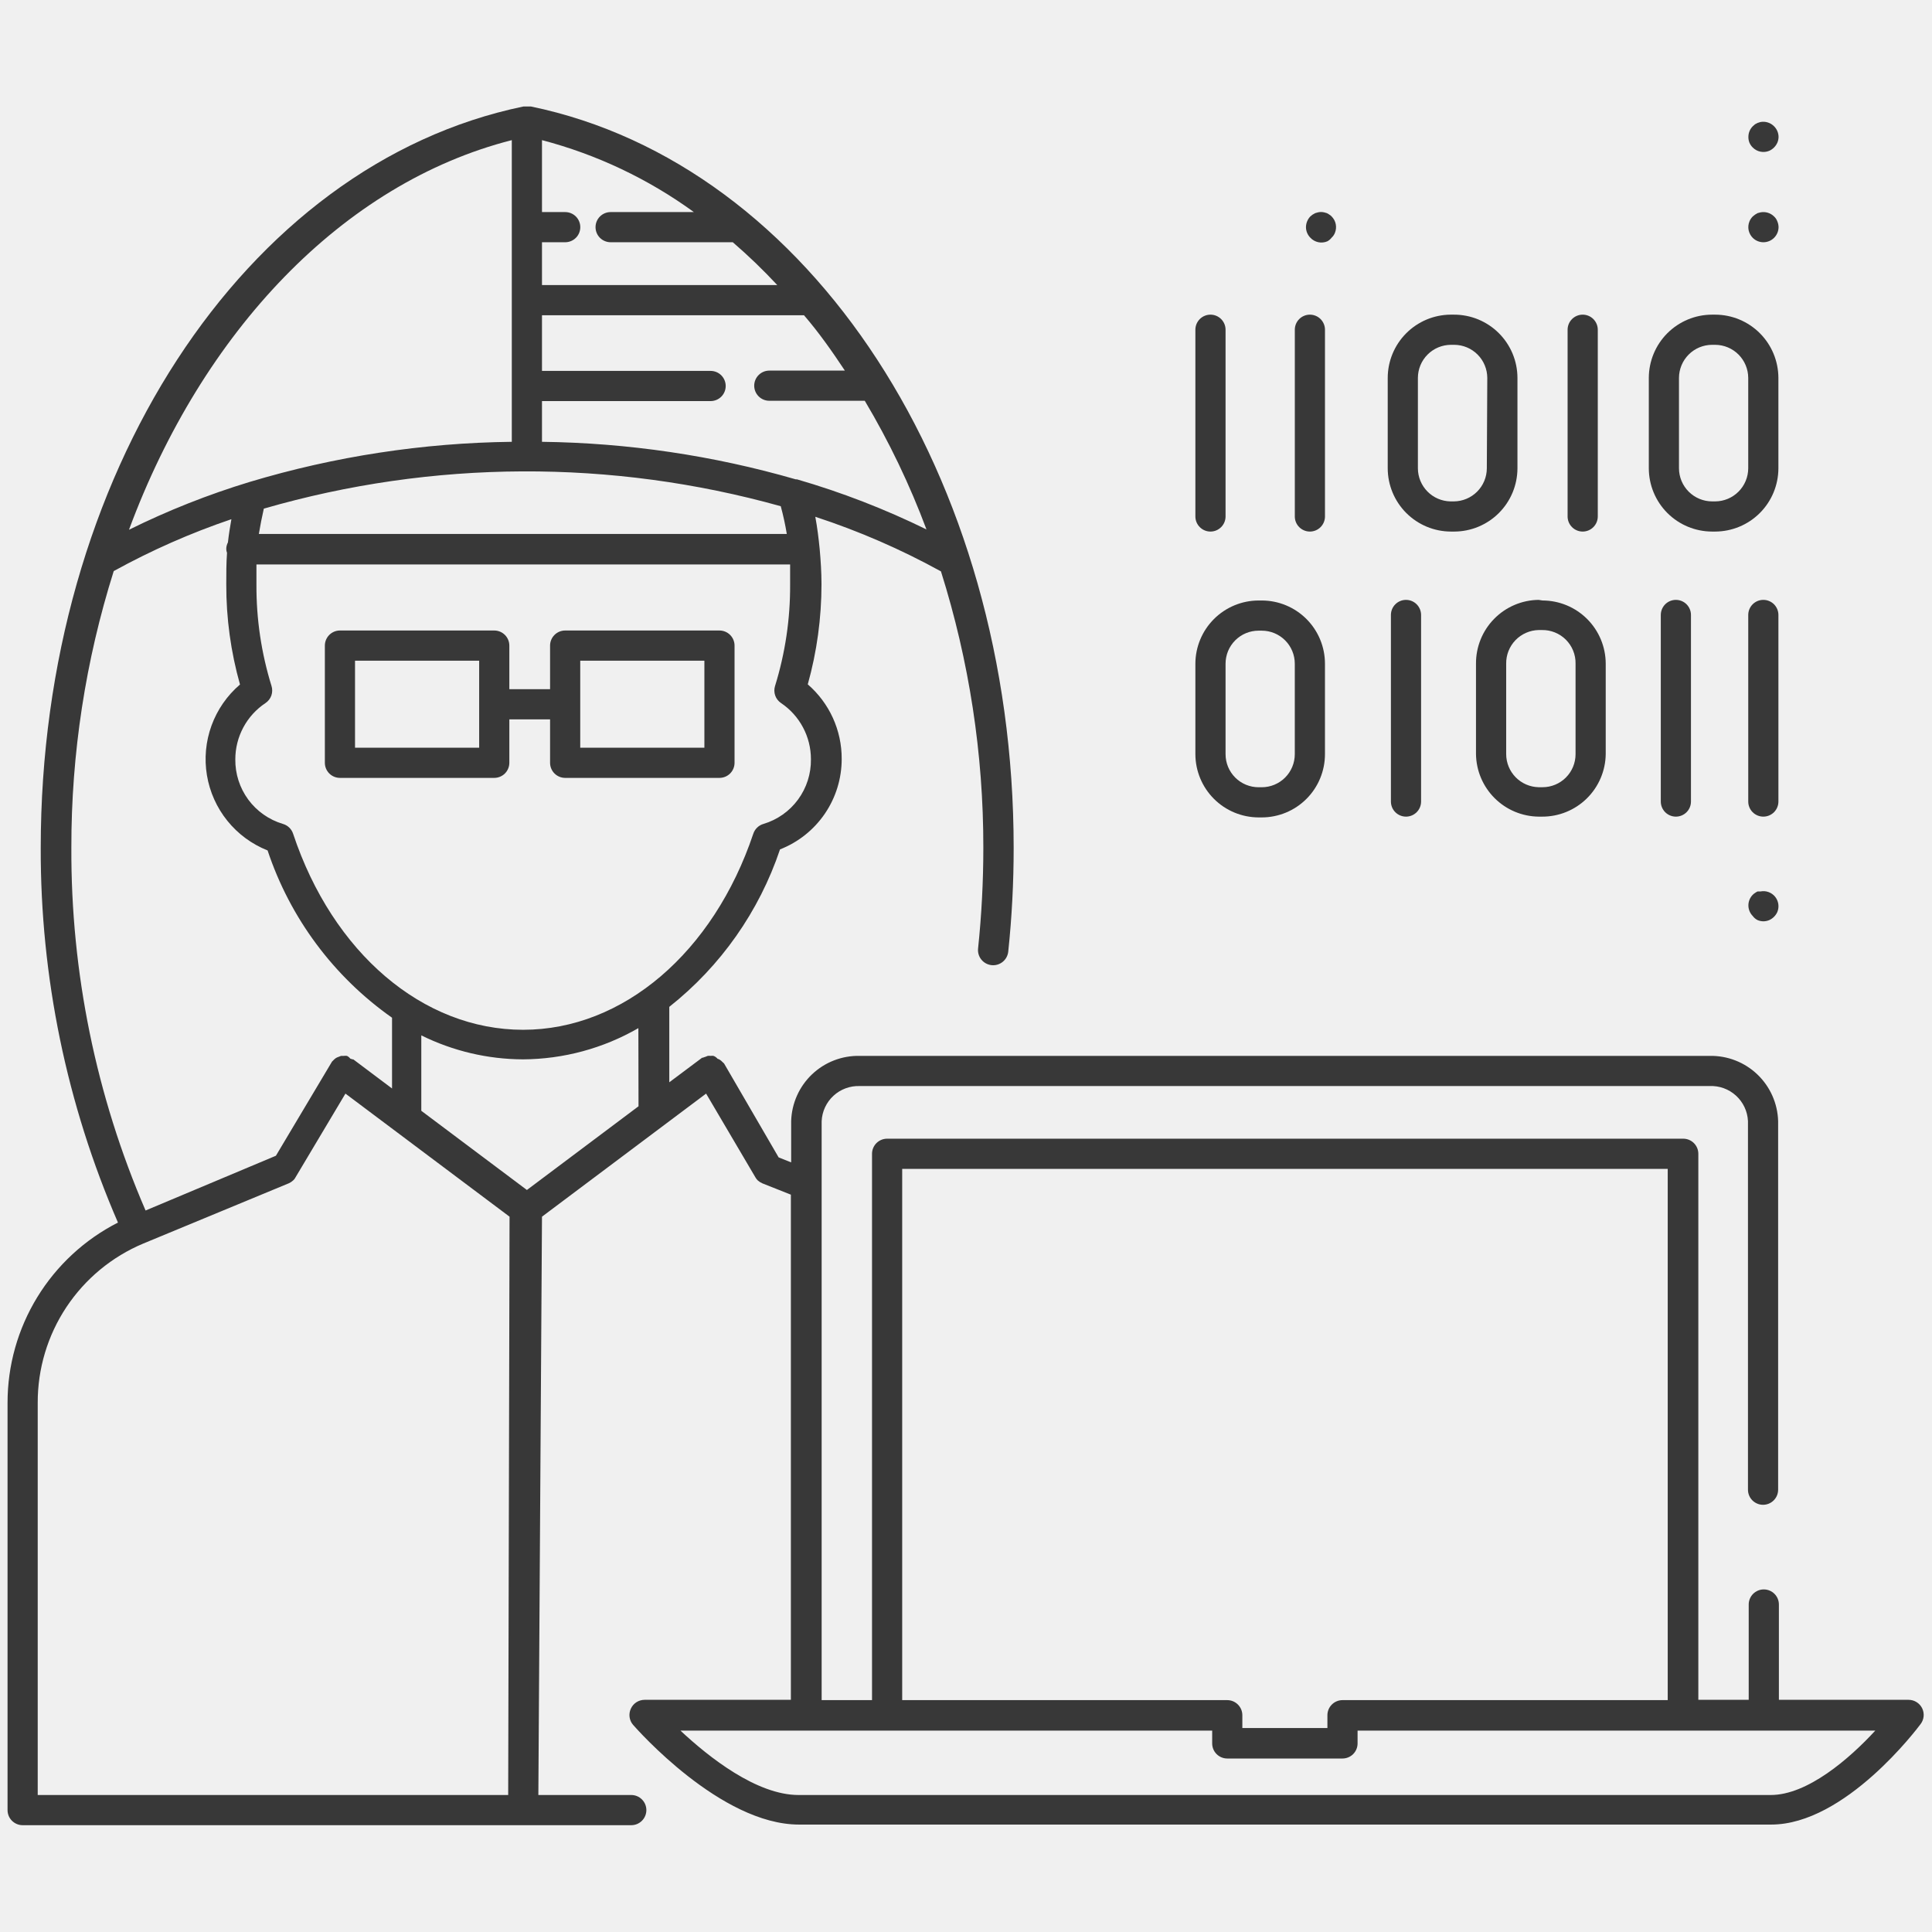
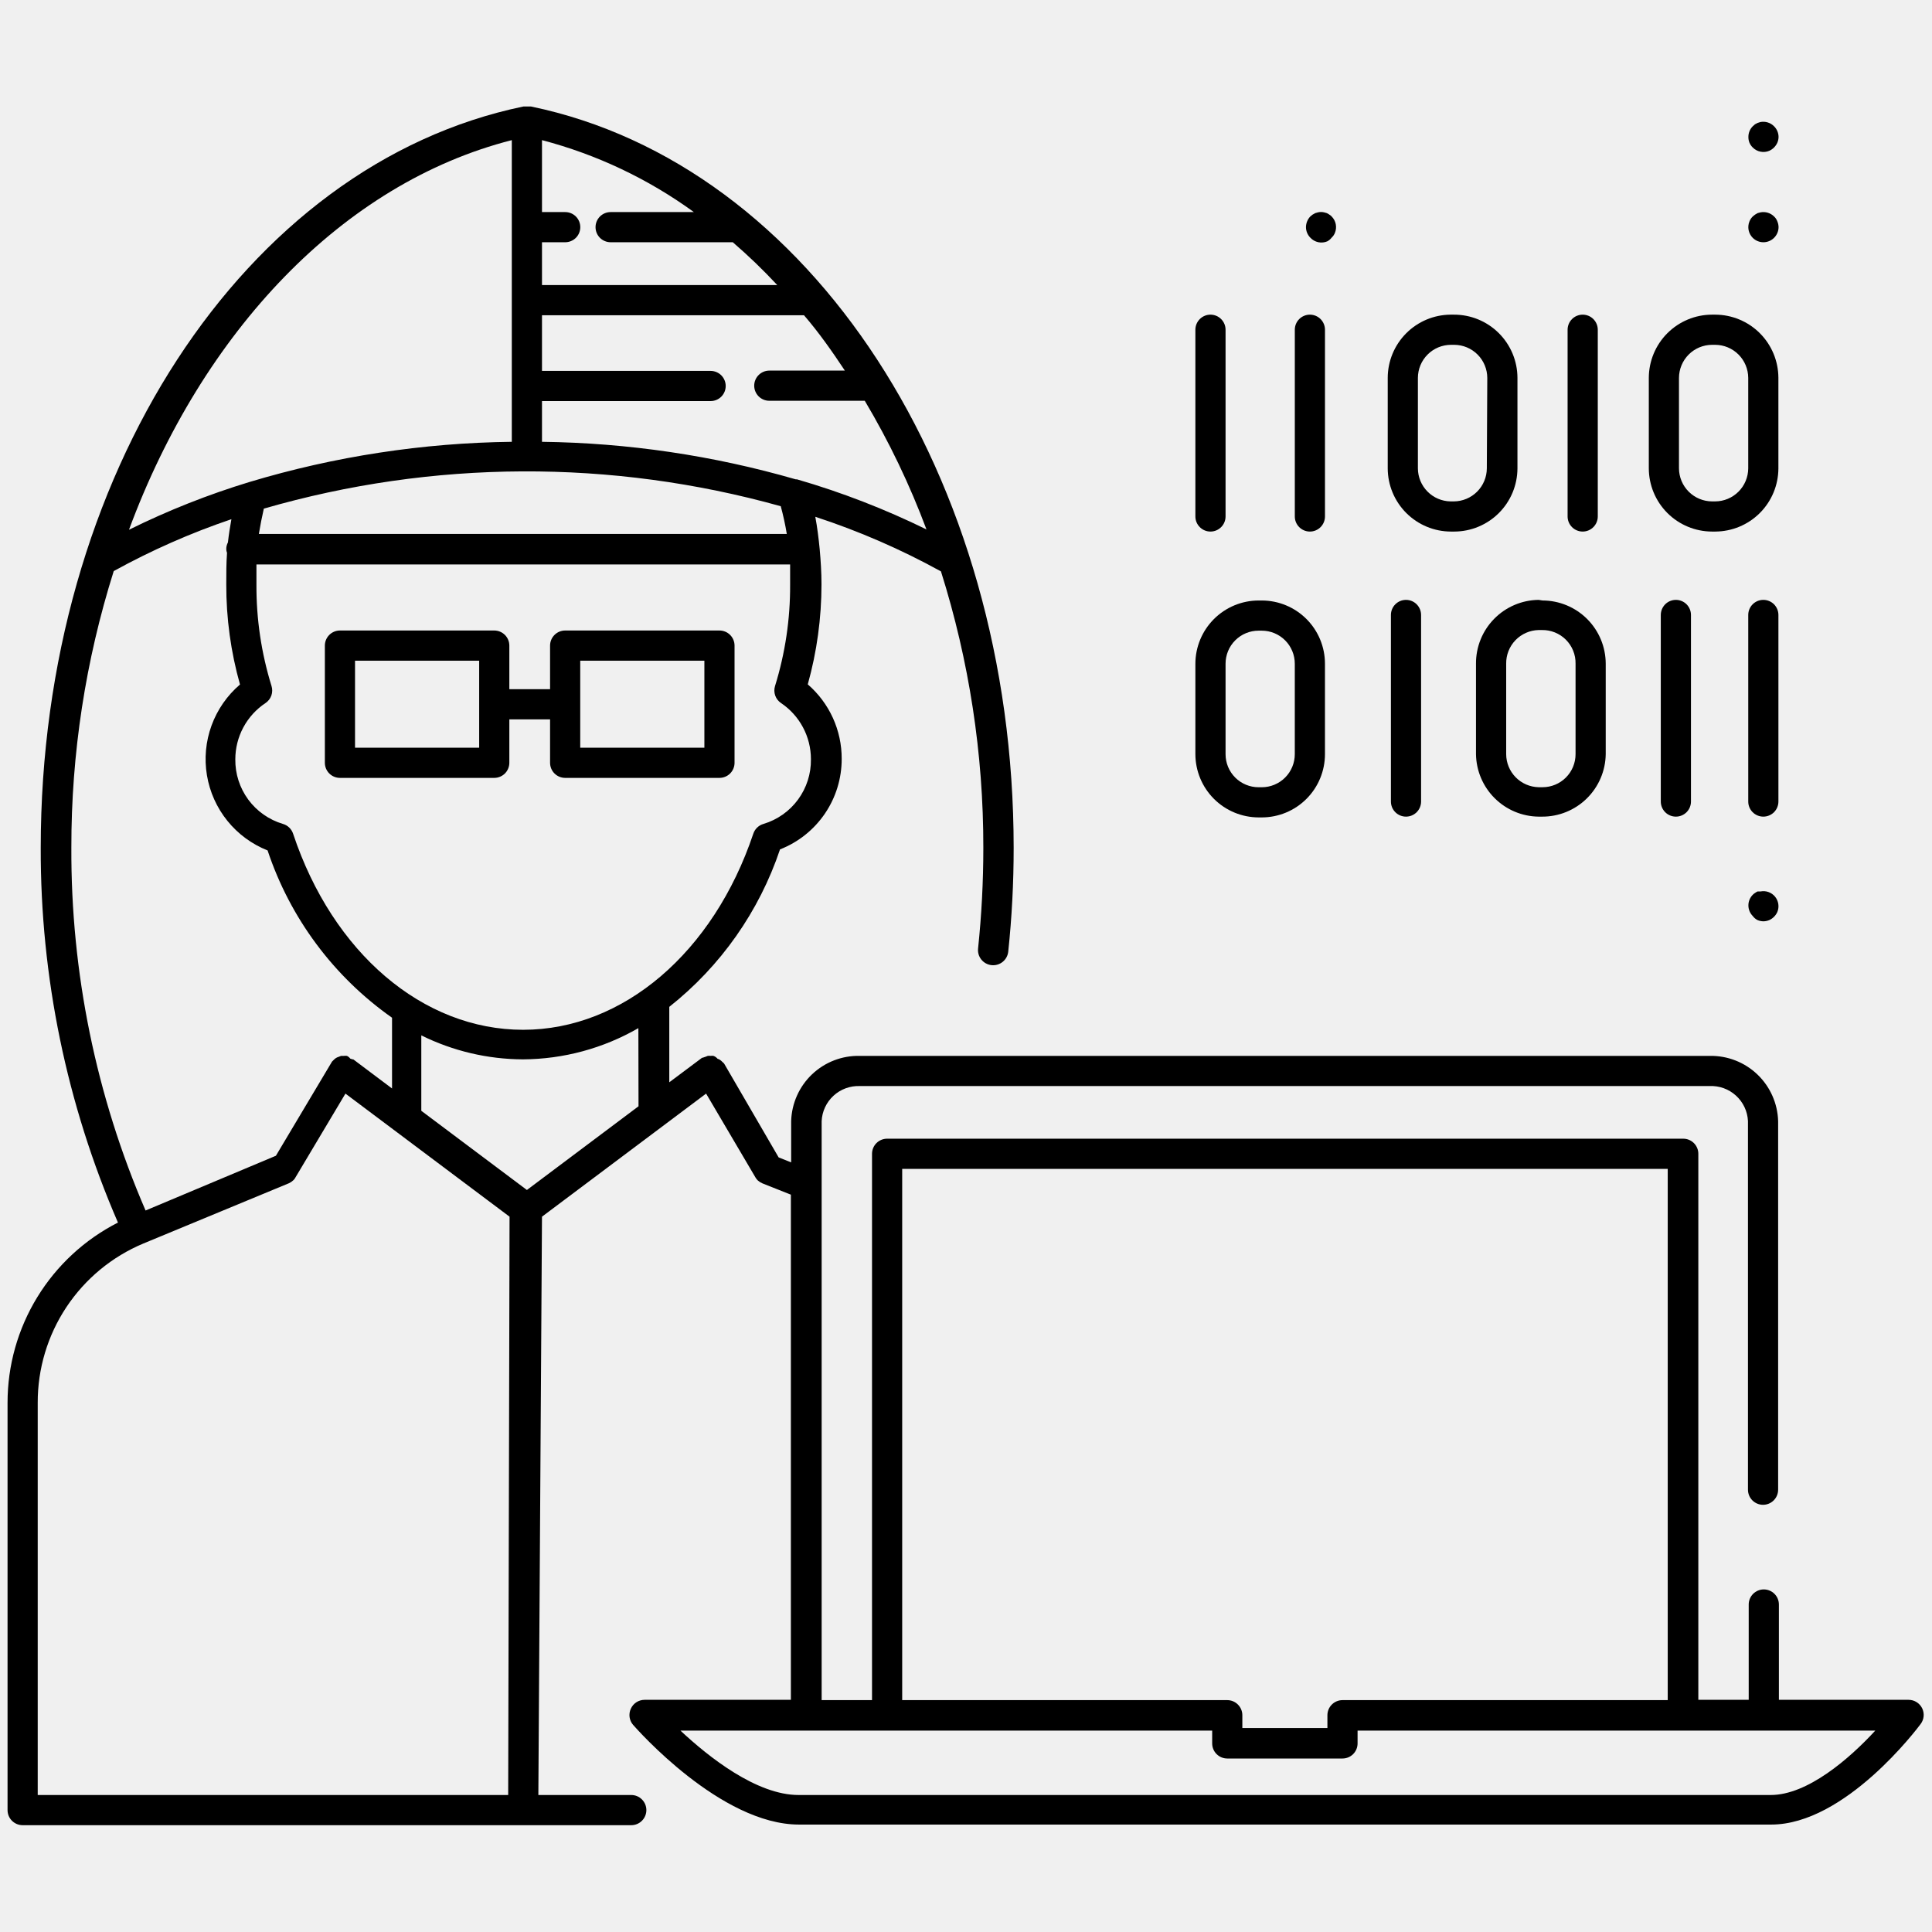
<svg xmlns="http://www.w3.org/2000/svg" width="109" height="109" viewBox="0 0 109 109" fill="none">
  <g clip-path="url(#clip0_5219_373)">
-     <path d="M78.473 34.695V45.222C78.473 45.448 78.562 45.664 78.722 45.824C78.882 45.983 79.098 46.073 79.324 46.073C79.549 46.073 79.766 45.983 79.925 45.824C80.085 45.664 80.175 45.448 80.175 45.222V34.695C80.175 34.469 80.085 34.253 79.925 34.093C79.766 33.933 79.549 33.844 79.324 33.844C79.098 33.844 78.882 33.933 78.722 34.093C78.562 34.253 78.473 34.469 78.473 34.695Z" fill="#383838" />
-     <path d="M93.699 34.695V45.222C93.699 45.448 93.789 45.664 93.948 45.824C94.108 45.983 94.325 46.073 94.55 46.073C94.776 46.073 94.992 45.983 95.152 45.824C95.312 45.664 95.401 45.448 95.401 45.222V34.695C95.401 34.469 95.312 34.253 95.152 34.093C94.992 33.933 94.776 33.844 94.55 33.844C94.325 33.844 94.108 33.933 93.948 34.093C93.789 34.253 93.699 34.469 93.699 34.695Z" fill="#383838" />
-     <path d="M90.144 29.139V18.603C90.144 18.377 90.054 18.161 89.894 18.001C89.735 17.842 89.518 17.752 89.292 17.752C89.067 17.752 88.85 17.842 88.691 18.001C88.531 18.161 88.441 18.377 88.441 18.603V29.139C88.441 29.364 88.531 29.581 88.691 29.74C88.85 29.9 89.067 29.99 89.292 29.99C89.518 29.99 89.735 29.9 89.894 29.74C90.054 29.581 90.144 29.364 90.144 29.139Z" fill="#383838" />
-     <path d="M74.753 18.603C74.753 18.377 74.663 18.161 74.504 18.001C74.344 17.842 74.127 17.752 73.902 17.752C73.676 17.752 73.46 17.842 73.3 18.001C73.14 18.161 73.051 18.377 73.051 18.603V29.139C73.051 29.364 73.14 29.581 73.3 29.74C73.46 29.9 73.676 29.99 73.902 29.99C74.127 29.99 74.344 29.9 74.504 29.74C74.663 29.581 74.753 29.364 74.753 29.139V18.603Z" fill="#383838" />
-     <path d="M69.144 29.139V18.603C69.144 18.377 69.054 18.161 68.894 18.001C68.735 17.842 68.518 17.752 68.292 17.752C68.067 17.752 67.85 17.842 67.691 18.001C67.531 18.161 67.441 18.377 67.441 18.603V29.139C67.441 29.364 67.531 29.581 67.691 29.74C67.85 29.9 68.067 29.99 68.292 29.99C68.518 29.99 68.735 29.9 68.894 29.74C69.054 29.581 69.144 29.364 69.144 29.139Z" fill="#383838" />
-     <path d="M99.484 46.073C99.71 46.073 99.926 45.983 100.086 45.824C100.245 45.664 100.335 45.448 100.335 45.222V34.695C100.335 34.469 100.245 34.253 100.086 34.093C99.926 33.933 99.71 33.844 99.484 33.844C99.258 33.844 99.042 33.933 98.882 34.093C98.722 34.253 98.633 34.469 98.633 34.695V45.222C98.633 45.448 98.722 45.664 98.882 45.824C99.042 45.983 99.258 46.073 99.484 46.073Z" fill="#383838" />
-     <path d="M86.805 33.844C85.86 33.855 84.958 34.24 84.296 34.915C83.635 35.589 83.267 36.498 83.273 37.444V42.55C83.287 43.481 83.663 44.371 84.323 45.029C84.983 45.688 85.874 46.062 86.805 46.073H86.993C87.936 46.08 88.844 45.713 89.519 45.053C90.193 44.393 90.579 43.493 90.592 42.55V37.444C90.59 36.499 90.214 35.593 89.546 34.925C88.877 34.256 87.972 33.88 87.027 33.878L86.805 33.844ZM88.89 37.444V42.55C88.89 43.044 88.694 43.518 88.344 43.868C87.995 44.217 87.521 44.413 87.027 44.413H86.805C86.318 44.402 85.853 44.201 85.512 43.853C85.17 43.505 84.978 43.038 84.976 42.55V37.444C84.969 36.95 85.157 36.474 85.5 36.118C85.843 35.763 86.312 35.557 86.805 35.546H86.993C87.243 35.541 87.492 35.587 87.724 35.681C87.957 35.775 88.168 35.914 88.345 36.091C88.522 36.269 88.662 36.48 88.755 36.712C88.849 36.944 88.895 37.193 88.89 37.444V37.444Z" fill="#383838" />
-     <path d="M67.441 42.551C67.444 43.496 67.82 44.401 68.488 45.07C69.156 45.738 70.062 46.114 71.007 46.117H71.186C71.654 46.117 72.118 46.024 72.55 45.845C72.983 45.666 73.376 45.403 73.707 45.072C74.038 44.741 74.301 44.348 74.48 43.915C74.659 43.483 74.752 43.019 74.752 42.551V37.445C74.752 36.499 74.376 35.592 73.707 34.923C73.039 34.255 72.132 33.879 71.186 33.879H71.007C70.062 33.881 69.156 34.258 68.488 34.926C67.82 35.594 67.444 36.5 67.441 37.445V42.551ZM69.144 37.445C69.144 36.95 69.34 36.476 69.689 36.127C70.039 35.777 70.513 35.581 71.007 35.581H71.186C71.68 35.581 72.154 35.777 72.504 36.127C72.853 36.476 73.05 36.95 73.05 37.445V42.551C73.05 43.045 72.853 43.519 72.504 43.869C72.154 44.218 71.68 44.415 71.186 44.415H71.007C70.762 44.415 70.52 44.366 70.294 44.273C70.068 44.179 69.862 44.042 69.689 43.869C69.516 43.696 69.379 43.49 69.285 43.264C69.192 43.038 69.144 42.796 69.144 42.551V37.445Z" fill="#383838" />
-     <path d="M96.589 17.752C95.644 17.754 94.739 18.131 94.07 18.799C93.402 19.467 93.026 20.373 93.023 21.318V26.424C93.026 27.369 93.402 28.275 94.07 28.943C94.739 29.611 95.644 29.987 96.589 29.99H96.768C97.713 29.987 98.619 29.611 99.287 28.943C99.955 28.275 100.331 27.369 100.334 26.424V21.318C100.331 20.373 99.955 19.467 99.287 18.799C98.619 18.131 97.713 17.754 96.768 17.752H96.589ZM98.632 21.318V26.424C98.629 26.918 98.432 27.39 98.083 27.739C97.734 28.088 97.262 28.285 96.768 28.288H96.589C96.096 28.285 95.623 28.088 95.274 27.739C94.925 27.39 94.728 26.918 94.725 26.424V21.318C94.728 20.824 94.925 20.351 95.274 20.002C95.623 19.653 96.096 19.456 96.589 19.454H96.768C97.262 19.456 97.734 19.653 98.083 20.002C98.432 20.351 98.629 20.824 98.632 21.318V21.318Z" fill="#383838" />
-     <path d="M82.02 17.752H81.833C80.893 17.761 79.993 18.14 79.331 18.808C78.668 19.475 78.295 20.377 78.293 21.318V26.424C78.295 27.369 78.672 28.275 79.34 28.943C80.008 29.611 80.914 29.988 81.859 29.99H82.046C82.991 29.988 83.897 29.611 84.565 28.943C85.233 28.275 85.609 27.369 85.612 26.424V21.318C85.611 20.848 85.517 20.382 85.336 19.949C85.154 19.515 84.889 19.121 84.556 18.79C84.222 18.459 83.827 18.197 83.391 18.018C82.957 17.84 82.491 17.75 82.02 17.752V17.752ZM83.884 26.424C83.882 26.918 83.685 27.39 83.336 27.739C82.987 28.088 82.514 28.285 82.02 28.288H81.833C81.344 28.279 80.878 28.079 80.534 27.73C80.191 27.382 79.997 26.913 79.995 26.424V21.318C79.997 20.824 80.194 20.351 80.543 20.002C80.892 19.653 81.365 19.456 81.859 19.454H82.046C82.54 19.456 83.012 19.653 83.361 20.002C83.71 20.351 83.907 20.824 83.91 21.318L83.884 26.424Z" fill="#383838" />
-     <path d="M99.16 51.911C99.265 51.955 99.378 51.978 99.492 51.979C99.603 51.977 99.713 51.954 99.816 51.911C100.02 51.819 100.184 51.656 100.275 51.451C100.334 51.309 100.352 51.153 100.329 51.001C100.306 50.849 100.242 50.706 100.145 50.587C100.047 50.469 99.919 50.379 99.774 50.327C99.629 50.275 99.473 50.264 99.322 50.294H99.16C99.109 50.317 99.061 50.346 99.016 50.379C98.969 50.407 98.926 50.442 98.888 50.481C98.73 50.64 98.641 50.856 98.641 51.081C98.641 51.306 98.73 51.521 98.888 51.681C98.959 51.778 99.052 51.857 99.16 51.911V51.911Z" fill="#383838" />
-     <path d="M98.888 13.42C99.047 13.578 99.263 13.667 99.488 13.667C99.713 13.667 99.928 13.578 100.088 13.42C100.168 13.341 100.232 13.247 100.276 13.143C100.32 13.039 100.343 12.928 100.343 12.815C100.342 12.704 100.319 12.594 100.275 12.492C100.236 12.385 100.172 12.288 100.088 12.211C99.989 12.113 99.867 12.041 99.734 12.001C99.6 11.961 99.459 11.954 99.322 11.981L99.16 12.024L99.016 12.109L98.888 12.211C98.807 12.291 98.744 12.387 98.701 12.492C98.637 12.648 98.62 12.819 98.653 12.984C98.687 13.149 98.769 13.301 98.888 13.42V13.42Z" fill="#383838" />
-     <path d="M75.126 13.41C75.209 13.334 75.273 13.241 75.314 13.137C75.378 12.982 75.394 12.81 75.361 12.645C75.328 12.48 75.246 12.329 75.126 12.21C75.09 12.169 75.046 12.135 74.999 12.108C74.954 12.075 74.905 12.046 74.854 12.023L74.701 11.98C74.589 11.955 74.472 11.955 74.361 11.98L74.207 12.023L74.054 12.108L73.927 12.21C73.771 12.373 73.683 12.589 73.68 12.814C73.681 13.037 73.769 13.251 73.927 13.41C74.046 13.539 74.203 13.628 74.375 13.665C74.547 13.701 74.726 13.684 74.888 13.614C74.981 13.564 75.062 13.494 75.126 13.41V13.41Z" fill="#383838" />
-     <path d="M98.888 8.323C99.006 8.442 99.158 8.524 99.323 8.557C99.488 8.59 99.659 8.574 99.815 8.51C100.02 8.418 100.183 8.255 100.275 8.05C100.32 7.945 100.343 7.832 100.343 7.718C100.34 7.494 100.248 7.28 100.088 7.123C99.989 7.023 99.868 6.949 99.734 6.908C99.601 6.866 99.459 6.858 99.322 6.884L99.16 6.935L99.015 7.012L98.888 7.123C98.73 7.281 98.642 7.495 98.641 7.718C98.638 7.832 98.659 7.945 98.7 8.05C98.744 8.152 98.808 8.245 98.888 8.323V8.323Z" fill="#383838" />
-     <path d="M1.277 102.974H35.616C35.841 102.974 36.058 102.884 36.217 102.724C36.377 102.565 36.467 102.348 36.467 102.122C36.467 101.897 36.377 101.68 36.217 101.521C36.058 101.361 35.841 101.271 35.616 101.271H30.373L30.578 68.643L39.837 61.699L42.628 66.439C42.663 66.498 42.706 66.553 42.756 66.601V66.601C42.832 66.667 42.918 66.722 43.011 66.762L44.62 67.401V95.901H36.364C36.201 95.902 36.041 95.949 35.903 96.038C35.766 96.127 35.657 96.254 35.59 96.404C35.522 96.552 35.498 96.716 35.52 96.878C35.543 97.039 35.611 97.191 35.718 97.314C35.922 97.544 40.662 102.939 45.079 102.939H99.927C104.106 102.939 108.191 97.493 108.361 97.263C108.456 97.137 108.514 96.986 108.528 96.829C108.542 96.671 108.512 96.513 108.442 96.372C108.371 96.231 108.262 96.112 108.128 96.029C107.993 95.945 107.838 95.901 107.68 95.901H100.362V90.523C100.362 90.297 100.272 90.081 100.112 89.921C99.953 89.762 99.736 89.672 99.51 89.672C99.285 89.672 99.068 89.762 98.909 89.921C98.749 90.081 98.659 90.297 98.659 90.523V95.901H95.817V65.094C95.817 64.869 95.727 64.652 95.568 64.493C95.408 64.333 95.192 64.243 94.966 64.243H50.049C49.823 64.243 49.607 64.333 49.447 64.493C49.288 64.652 49.198 64.869 49.198 65.094V95.918H46.356V66.822V63.256C46.38 62.708 46.62 62.192 47.023 61.821C47.427 61.449 47.961 61.253 48.509 61.273H96.447C96.996 61.248 97.533 61.441 97.94 61.812C98.347 62.182 98.591 62.698 98.617 63.248V84.047C98.617 84.272 98.707 84.489 98.866 84.648C99.026 84.808 99.242 84.898 99.468 84.898C99.694 84.898 99.91 84.808 100.07 84.648C100.229 84.489 100.319 84.272 100.319 84.047V63.256C100.292 62.258 99.872 61.31 99.15 60.62C98.428 59.93 97.463 59.553 96.464 59.571H48.509C47.508 59.548 46.54 59.922 45.814 60.611C45.089 61.3 44.666 62.248 44.636 63.248V65.579L43.93 65.299L40.849 59.997C40.82 59.966 40.789 59.938 40.756 59.912C40.717 59.87 40.675 59.833 40.628 59.801C40.584 59.77 40.535 59.747 40.483 59.733C40.422 59.66 40.343 59.604 40.254 59.571C40.2 59.562 40.146 59.562 40.092 59.571C40.038 59.563 39.984 59.563 39.93 59.571L39.777 59.631C39.736 59.64 39.696 59.654 39.658 59.673V59.673H39.615L37.76 61.061V56.805C40.659 54.511 42.829 51.425 44.007 47.921C45.034 47.52 45.916 46.817 46.537 45.906C47.158 44.995 47.489 43.917 47.487 42.815C47.49 42.017 47.32 41.229 46.99 40.503C46.659 39.778 46.176 39.132 45.573 38.611C46.087 36.771 46.347 34.87 46.347 32.96C46.347 32.296 46.304 31.632 46.245 30.977C46.185 30.364 46.109 29.751 45.998 29.156C48.452 29.959 50.826 30.99 53.087 32.236C54.679 37.283 55.486 42.544 55.478 47.836C55.478 49.732 55.379 51.626 55.181 53.512C55.157 53.738 55.224 53.964 55.367 54.14C55.51 54.316 55.717 54.429 55.942 54.452C56.168 54.476 56.394 54.409 56.57 54.266C56.747 54.123 56.859 53.916 56.883 53.691C57.088 51.746 57.19 49.791 57.189 47.836C57.189 26.875 45.734 9.276 29.956 6.008H29.786H29.701H29.616H29.531C13.753 9.276 2.298 26.875 2.298 47.836C2.278 55.107 3.762 62.304 6.655 68.975C4.779 69.93 3.205 71.386 2.105 73.181C1.006 74.976 0.424 77.04 0.426 79.145V102.122C0.426 102.348 0.515 102.565 0.675 102.724C0.835 102.884 1.051 102.974 1.277 102.974ZM99.902 101.271H45.053C42.688 101.271 39.99 99.135 38.39 97.638H68.389V98.361C68.389 98.587 68.478 98.803 68.638 98.963C68.797 99.122 69.014 99.212 69.24 99.212H75.741C75.967 99.212 76.184 99.122 76.343 98.963C76.503 98.803 76.592 98.587 76.592 98.361V97.638H105.8C104.344 99.221 101.978 101.271 99.902 101.271ZM50.9 65.945H94.09V95.918H75.741C75.516 95.918 75.299 96.008 75.14 96.168C74.98 96.327 74.89 96.544 74.89 96.769V97.493H70.091V96.769C70.091 96.544 70.001 96.327 69.841 96.168C69.682 96.008 69.465 95.918 69.24 95.918H50.9V65.945ZM36.024 62.414L29.727 67.137L23.769 62.669V58.414C25.553 59.297 27.515 59.76 29.505 59.767C31.791 59.755 34.035 59.148 36.016 58.005L36.024 62.414ZM45.751 42.84C45.762 43.655 45.507 44.451 45.025 45.108C44.542 45.766 43.86 46.248 43.079 46.483C42.945 46.52 42.822 46.59 42.721 46.687C42.62 46.783 42.544 46.903 42.5 47.036C40.254 53.725 35.165 58.099 29.514 58.099C23.863 58.099 18.774 53.767 16.536 47.036C16.492 46.903 16.416 46.783 16.315 46.687C16.215 46.59 16.091 46.52 15.957 46.483C15.175 46.249 14.49 45.768 14.006 45.111C13.523 44.453 13.266 43.656 13.276 42.84C13.276 42.212 13.431 41.593 13.728 41.039C14.025 40.485 14.454 40.013 14.978 39.666C15.131 39.564 15.247 39.415 15.309 39.242C15.37 39.068 15.373 38.88 15.319 38.704C14.745 36.852 14.458 34.924 14.468 32.985C14.468 32.602 14.468 32.228 14.468 31.845H44.577C44.577 32.228 44.577 32.602 44.577 32.985C44.587 34.924 44.3 36.852 43.726 38.704C43.671 38.88 43.675 39.068 43.736 39.242C43.797 39.415 43.913 39.564 44.066 39.666C44.584 40.014 45.008 40.484 45.302 41.035C45.596 41.585 45.75 42.199 45.751 42.823V42.84ZM44.39 30.126H14.604C14.683 29.644 14.777 29.167 14.885 28.696C24.405 25.941 34.504 25.893 44.049 28.56C44.189 29.076 44.303 29.599 44.39 30.126V30.126ZM44.968 27.045H44.9C40.243 25.699 35.425 24.987 30.578 24.926V22.628H40.092C40.318 22.628 40.534 22.539 40.694 22.379C40.853 22.22 40.943 22.003 40.943 21.777C40.943 21.552 40.853 21.335 40.694 21.175C40.534 21.016 40.318 20.926 40.092 20.926H30.578V17.786H45.36C46.211 18.773 46.943 19.82 47.666 20.909H43.403C43.177 20.909 42.96 20.999 42.801 21.159C42.641 21.318 42.551 21.535 42.551 21.76C42.551 21.986 42.641 22.202 42.801 22.362C42.96 22.522 43.177 22.611 43.403 22.611H48.789C50.164 24.922 51.329 27.352 52.27 29.87C49.923 28.719 47.48 27.773 44.968 27.045V27.045ZM43.853 16.084H30.578V13.667H31.888C32.114 13.667 32.33 13.577 32.49 13.418C32.65 13.258 32.739 13.042 32.739 12.816C32.739 12.59 32.65 12.374 32.49 12.214C32.33 12.055 32.114 11.965 31.888 11.965H30.578V7.906C33.662 8.714 36.568 10.091 39.147 11.965H34.45C34.224 11.965 34.008 12.055 33.848 12.214C33.688 12.374 33.599 12.59 33.599 12.816C33.599 13.042 33.688 13.258 33.848 13.418C34.008 13.577 34.224 13.667 34.45 13.667H41.343C42.223 14.426 43.061 15.233 43.853 16.084V16.084ZM28.875 7.906V24.926C23.864 24.986 18.885 25.748 14.085 27.19V27.19C11.745 27.901 9.468 28.803 7.277 29.888C11.412 18.722 19.327 10.339 28.875 7.906ZM6.417 32.219C8.539 31.05 10.76 30.07 13.055 29.292C12.978 29.726 12.91 30.143 12.859 30.602C12.798 30.718 12.765 30.846 12.766 30.977C12.767 31.05 12.781 31.122 12.808 31.19C12.766 31.777 12.766 32.339 12.766 32.968C12.761 34.879 13.022 36.78 13.54 38.619C12.814 39.239 12.261 40.037 11.934 40.934C11.607 41.831 11.518 42.798 11.675 43.74C11.832 44.681 12.229 45.567 12.829 46.31C13.428 47.053 14.21 47.628 15.097 47.98C16.367 51.797 18.828 55.105 22.118 57.418V61.41L19.931 59.767H19.889C19.848 59.749 19.805 59.735 19.761 59.724C19.712 59.659 19.648 59.606 19.574 59.571C19.515 59.563 19.454 59.563 19.395 59.571H19.242L19.089 59.631C19.038 59.646 18.989 59.669 18.944 59.699C18.897 59.731 18.855 59.768 18.816 59.81L18.731 59.895L15.566 65.205L8.213 68.294C5.42 61.831 3.995 54.859 4.026 47.819C4.018 42.527 4.825 37.266 6.417 32.219V32.219ZM2.128 79.145C2.122 77.226 2.684 75.348 3.744 73.749C4.805 72.149 6.315 70.9 8.085 70.158V70.158L16.306 66.754C16.397 66.711 16.48 66.654 16.553 66.584V66.584C16.599 66.543 16.636 66.494 16.663 66.439L19.489 61.699L28.748 68.643L28.671 101.271H2.128V79.145Z" fill="#383838" />
-     <path d="M40.591 35.572H31.885C31.659 35.572 31.443 35.662 31.283 35.822C31.124 35.981 31.034 36.198 31.034 36.423V38.883H28.736V36.423C28.736 36.198 28.646 35.981 28.487 35.822C28.327 35.662 28.111 35.572 27.885 35.572H19.179C18.953 35.572 18.737 35.662 18.577 35.822C18.418 35.981 18.328 36.198 18.328 36.423V43.036C18.328 43.261 18.418 43.478 18.577 43.638C18.737 43.797 18.953 43.887 19.179 43.887H27.885C28.111 43.887 28.327 43.797 28.487 43.638C28.646 43.478 28.736 43.261 28.736 43.036V40.585H31.034V43.036C31.034 43.261 31.124 43.478 31.283 43.638C31.443 43.797 31.659 43.887 31.885 43.887H40.591C40.817 43.887 41.033 43.797 41.193 43.638C41.352 43.478 41.442 43.261 41.442 43.036V36.423C41.442 36.198 41.352 35.981 41.193 35.822C41.033 35.662 40.817 35.572 40.591 35.572ZM27.034 42.185H20.03V37.274H27.034V42.185ZM39.74 42.185H32.736V37.274H39.74V42.185Z" fill="#383838" />
+     <path d="M78.473 34.695V45.222C78.473 45.448 78.562 45.664 78.722 45.824C78.882 45.983 79.098 46.073 79.324 46.073C79.549 46.073 79.766 45.983 79.925 45.824C80.085 45.664 80.175 45.448 80.175 45.222V34.695C80.175 34.469 80.085 34.253 79.925 34.093C79.766 33.933 79.549 33.844 79.324 33.844C79.098 33.844 78.882 33.933 78.722 34.093C78.562 34.253 78.473 34.469 78.473 34.695Z" fill="currentColor" />
+     <path d="M93.699 34.695V45.222C93.699 45.448 93.789 45.664 93.948 45.824C94.108 45.983 94.325 46.073 94.55 46.073C94.776 46.073 94.992 45.983 95.152 45.824C95.312 45.664 95.401 45.448 95.401 45.222V34.695C95.401 34.469 95.312 34.253 95.152 34.093C94.992 33.933 94.776 33.844 94.55 33.844C94.325 33.844 94.108 33.933 93.948 34.093C93.789 34.253 93.699 34.469 93.699 34.695Z" fill="currentColor" />
+     <path d="M90.144 29.139V18.603C90.144 18.377 90.054 18.161 89.894 18.001C89.735 17.842 89.518 17.752 89.292 17.752C89.067 17.752 88.85 17.842 88.691 18.001C88.531 18.161 88.441 18.377 88.441 18.603V29.139C88.441 29.364 88.531 29.581 88.691 29.74C88.85 29.9 89.067 29.99 89.292 29.99C89.518 29.99 89.735 29.9 89.894 29.74C90.054 29.581 90.144 29.364 90.144 29.139Z" fill="currentColor" />
+     <path d="M74.753 18.603C74.753 18.377 74.663 18.161 74.504 18.001C74.344 17.842 74.127 17.752 73.902 17.752C73.676 17.752 73.46 17.842 73.3 18.001C73.14 18.161 73.051 18.377 73.051 18.603V29.139C73.051 29.364 73.14 29.581 73.3 29.74C73.46 29.9 73.676 29.99 73.902 29.99C74.127 29.99 74.344 29.9 74.504 29.74C74.663 29.581 74.753 29.364 74.753 29.139V18.603Z" fill="currentColor" />
+     <path d="M69.144 29.139V18.603C69.144 18.377 69.054 18.161 68.894 18.001C68.735 17.842 68.518 17.752 68.292 17.752C68.067 17.752 67.85 17.842 67.691 18.001C67.531 18.161 67.441 18.377 67.441 18.603V29.139C67.441 29.364 67.531 29.581 67.691 29.74C67.85 29.9 68.067 29.99 68.292 29.99C68.518 29.99 68.735 29.9 68.894 29.74C69.054 29.581 69.144 29.364 69.144 29.139Z" fill="currentColor" />
+     <path d="M99.484 46.073C99.71 46.073 99.926 45.983 100.086 45.824C100.245 45.664 100.335 45.448 100.335 45.222V34.695C100.335 34.469 100.245 34.253 100.086 34.093C99.926 33.933 99.71 33.844 99.484 33.844C99.258 33.844 99.042 33.933 98.882 34.093C98.722 34.253 98.633 34.469 98.633 34.695V45.222C98.633 45.448 98.722 45.664 98.882 45.824C99.042 45.983 99.258 46.073 99.484 46.073Z" fill="currentColor" />
+     <path d="M86.805 33.844C85.86 33.855 84.958 34.24 84.296 34.915C83.635 35.589 83.267 36.498 83.273 37.444V42.55C83.287 43.481 83.663 44.371 84.323 45.029C84.983 45.688 85.874 46.062 86.805 46.073H86.993C87.936 46.08 88.844 45.713 89.519 45.053C90.193 44.393 90.579 43.493 90.592 42.55V37.444C90.59 36.499 90.214 35.593 89.546 34.925C88.877 34.256 87.972 33.88 87.027 33.878L86.805 33.844ZM88.89 37.444V42.55C88.89 43.044 88.694 43.518 88.344 43.868C87.995 44.217 87.521 44.413 87.027 44.413H86.805C86.318 44.402 85.853 44.201 85.512 43.853C85.17 43.505 84.978 43.038 84.976 42.55V37.444C84.969 36.95 85.157 36.474 85.5 36.118C85.843 35.763 86.312 35.557 86.805 35.546H86.993C87.243 35.541 87.492 35.587 87.724 35.681C87.957 35.775 88.168 35.914 88.345 36.091C88.522 36.269 88.662 36.48 88.755 36.712C88.849 36.944 88.895 37.193 88.89 37.444V37.444Z" fill="currentColor" />
+     <path d="M67.441 42.551C67.444 43.496 67.82 44.401 68.488 45.07C69.156 45.738 70.062 46.114 71.007 46.117H71.186C71.654 46.117 72.118 46.024 72.55 45.845C72.983 45.666 73.376 45.403 73.707 45.072C74.038 44.741 74.301 44.348 74.48 43.915C74.659 43.483 74.752 43.019 74.752 42.551V37.445C74.752 36.499 74.376 35.592 73.707 34.923C73.039 34.255 72.132 33.879 71.186 33.879H71.007C70.062 33.881 69.156 34.258 68.488 34.926C67.82 35.594 67.444 36.5 67.441 37.445V42.551ZM69.144 37.445C69.144 36.95 69.34 36.476 69.689 36.127C70.039 35.777 70.513 35.581 71.007 35.581H71.186C71.68 35.581 72.154 35.777 72.504 36.127C72.853 36.476 73.05 36.95 73.05 37.445V42.551C73.05 43.045 72.853 43.519 72.504 43.869C72.154 44.218 71.68 44.415 71.186 44.415H71.007C70.762 44.415 70.52 44.366 70.294 44.273C70.068 44.179 69.862 44.042 69.689 43.869C69.516 43.696 69.379 43.49 69.285 43.264C69.192 43.038 69.144 42.796 69.144 42.551V37.445Z" fill="currentColor" />
+     <path d="M96.589 17.752C95.644 17.754 94.739 18.131 94.07 18.799C93.402 19.467 93.026 20.373 93.023 21.318V26.424C93.026 27.369 93.402 28.275 94.07 28.943C94.739 29.611 95.644 29.987 96.589 29.99H96.768C97.713 29.987 98.619 29.611 99.287 28.943C99.955 28.275 100.331 27.369 100.334 26.424V21.318C100.331 20.373 99.955 19.467 99.287 18.799C98.619 18.131 97.713 17.754 96.768 17.752H96.589ZM98.632 21.318V26.424C98.629 26.918 98.432 27.39 98.083 27.739C97.734 28.088 97.262 28.285 96.768 28.288H96.589C96.096 28.285 95.623 28.088 95.274 27.739C94.925 27.39 94.728 26.918 94.725 26.424V21.318C94.728 20.824 94.925 20.351 95.274 20.002C95.623 19.653 96.096 19.456 96.589 19.454H96.768C97.262 19.456 97.734 19.653 98.083 20.002C98.432 20.351 98.629 20.824 98.632 21.318V21.318Z" fill="currentColor" />
+     <path d="M82.02 17.752H81.833C80.893 17.761 79.993 18.14 79.331 18.808C78.668 19.475 78.295 20.377 78.293 21.318V26.424C78.295 27.369 78.672 28.275 79.34 28.943C80.008 29.611 80.914 29.988 81.859 29.99H82.046C82.991 29.988 83.897 29.611 84.565 28.943C85.233 28.275 85.609 27.369 85.612 26.424V21.318C85.611 20.848 85.517 20.382 85.336 19.949C85.154 19.515 84.889 19.121 84.556 18.79C84.222 18.459 83.827 18.197 83.391 18.018C82.957 17.84 82.491 17.75 82.02 17.752V17.752ZM83.884 26.424C83.882 26.918 83.685 27.39 83.336 27.739C82.987 28.088 82.514 28.285 82.02 28.288H81.833C81.344 28.279 80.878 28.079 80.534 27.73C80.191 27.382 79.997 26.913 79.995 26.424V21.318C79.997 20.824 80.194 20.351 80.543 20.002C80.892 19.653 81.365 19.456 81.859 19.454H82.046C82.54 19.456 83.012 19.653 83.361 20.002C83.71 20.351 83.907 20.824 83.91 21.318L83.884 26.424Z" fill="currentColor" />
+     <path d="M99.16 51.911C99.265 51.955 99.378 51.978 99.492 51.979C99.603 51.977 99.713 51.954 99.816 51.911C100.02 51.819 100.184 51.656 100.275 51.451C100.334 51.309 100.352 51.153 100.329 51.001C100.306 50.849 100.242 50.706 100.145 50.587C100.047 50.469 99.919 50.379 99.774 50.327C99.629 50.275 99.473 50.264 99.322 50.294H99.16C99.109 50.317 99.061 50.346 99.016 50.379C98.969 50.407 98.926 50.442 98.888 50.481C98.73 50.64 98.641 50.856 98.641 51.081C98.641 51.306 98.73 51.521 98.888 51.681C98.959 51.778 99.052 51.857 99.16 51.911V51.911Z" fill="currentColor" />
+     <path d="M98.888 13.42C99.047 13.578 99.263 13.667 99.488 13.667C99.713 13.667 99.928 13.578 100.088 13.42C100.168 13.341 100.232 13.247 100.276 13.143C100.32 13.039 100.343 12.928 100.343 12.815C100.342 12.704 100.319 12.594 100.275 12.492C100.236 12.385 100.172 12.288 100.088 12.211C99.989 12.113 99.867 12.041 99.734 12.001C99.6 11.961 99.459 11.954 99.322 11.981L99.16 12.024L99.016 12.109L98.888 12.211C98.807 12.291 98.744 12.387 98.701 12.492C98.637 12.648 98.62 12.819 98.653 12.984C98.687 13.149 98.769 13.301 98.888 13.42V13.42Z" fill="currentColor" />
+     <path d="M75.126 13.41C75.209 13.334 75.273 13.241 75.314 13.137C75.378 12.982 75.394 12.81 75.361 12.645C75.328 12.48 75.246 12.329 75.126 12.21C75.09 12.169 75.046 12.135 74.999 12.108C74.954 12.075 74.905 12.046 74.854 12.023L74.701 11.98C74.589 11.955 74.472 11.955 74.361 11.98L74.207 12.023L74.054 12.108L73.927 12.21C73.771 12.373 73.683 12.589 73.68 12.814C73.681 13.037 73.769 13.251 73.927 13.41C74.046 13.539 74.203 13.628 74.375 13.665C74.547 13.701 74.726 13.684 74.888 13.614C74.981 13.564 75.062 13.494 75.126 13.41V13.41Z" fill="currentColor" />
+     <path d="M98.888 8.323C99.006 8.442 99.158 8.524 99.323 8.557C99.488 8.59 99.659 8.574 99.815 8.51C100.02 8.418 100.183 8.255 100.275 8.05C100.32 7.945 100.343 7.832 100.343 7.718C100.34 7.494 100.248 7.28 100.088 7.123C99.989 7.023 99.868 6.949 99.734 6.908C99.601 6.866 99.459 6.858 99.322 6.884L99.16 6.935L99.015 7.012L98.888 7.123C98.73 7.281 98.642 7.495 98.641 7.718C98.638 7.832 98.659 7.945 98.7 8.05C98.744 8.152 98.808 8.245 98.888 8.323V8.323Z" fill="currentColor" />
+     <path d="M1.277 102.974H35.616C35.841 102.974 36.058 102.884 36.217 102.724C36.377 102.565 36.467 102.348 36.467 102.122C36.467 101.897 36.377 101.68 36.217 101.521C36.058 101.361 35.841 101.271 35.616 101.271H30.373L30.578 68.643L39.837 61.699L42.628 66.439C42.663 66.498 42.706 66.553 42.756 66.601V66.601C42.832 66.667 42.918 66.722 43.011 66.762L44.62 67.401V95.901H36.364C36.201 95.902 36.041 95.949 35.903 96.038C35.766 96.127 35.657 96.254 35.59 96.404C35.522 96.552 35.498 96.716 35.52 96.878C35.543 97.039 35.611 97.191 35.718 97.314C35.922 97.544 40.662 102.939 45.079 102.939H99.927C104.106 102.939 108.191 97.493 108.361 97.263C108.456 97.137 108.514 96.986 108.528 96.829C108.542 96.671 108.512 96.513 108.442 96.372C108.371 96.231 108.262 96.112 108.128 96.029C107.993 95.945 107.838 95.901 107.68 95.901H100.362V90.523C100.362 90.297 100.272 90.081 100.112 89.921C99.953 89.762 99.736 89.672 99.51 89.672C99.285 89.672 99.068 89.762 98.909 89.921C98.749 90.081 98.659 90.297 98.659 90.523V95.901H95.817V65.094C95.817 64.869 95.727 64.652 95.568 64.493C95.408 64.333 95.192 64.243 94.966 64.243H50.049C49.823 64.243 49.607 64.333 49.447 64.493C49.288 64.652 49.198 64.869 49.198 65.094V95.918H46.356V66.822V63.256C46.38 62.708 46.62 62.192 47.023 61.821C47.427 61.449 47.961 61.253 48.509 61.273H96.447C96.996 61.248 97.533 61.441 97.94 61.812C98.347 62.182 98.591 62.698 98.617 63.248V84.047C98.617 84.272 98.707 84.489 98.866 84.648C99.026 84.808 99.242 84.898 99.468 84.898C99.694 84.898 99.91 84.808 100.07 84.648C100.229 84.489 100.319 84.272 100.319 84.047V63.256C100.292 62.258 99.872 61.31 99.15 60.62C98.428 59.93 97.463 59.553 96.464 59.571H48.509C47.508 59.548 46.54 59.922 45.814 60.611C45.089 61.3 44.666 62.248 44.636 63.248V65.579L43.93 65.299L40.849 59.997C40.82 59.966 40.789 59.938 40.756 59.912C40.717 59.87 40.675 59.833 40.628 59.801C40.584 59.77 40.535 59.747 40.483 59.733C40.422 59.66 40.343 59.604 40.254 59.571C40.2 59.562 40.146 59.562 40.092 59.571C40.038 59.563 39.984 59.563 39.93 59.571L39.777 59.631C39.736 59.64 39.696 59.654 39.658 59.673V59.673H39.615L37.76 61.061V56.805C40.659 54.511 42.829 51.425 44.007 47.921C45.034 47.52 45.916 46.817 46.537 45.906C47.158 44.995 47.489 43.917 47.487 42.815C47.49 42.017 47.32 41.229 46.99 40.503C46.659 39.778 46.176 39.132 45.573 38.611C46.087 36.771 46.347 34.87 46.347 32.96C46.347 32.296 46.304 31.632 46.245 30.977C46.185 30.364 46.109 29.751 45.998 29.156C48.452 29.959 50.826 30.99 53.087 32.236C54.679 37.283 55.486 42.544 55.478 47.836C55.478 49.732 55.379 51.626 55.181 53.512C55.157 53.738 55.224 53.964 55.367 54.14C55.51 54.316 55.717 54.429 55.942 54.452C56.168 54.476 56.394 54.409 56.57 54.266C56.747 54.123 56.859 53.916 56.883 53.691C57.088 51.746 57.19 49.791 57.189 47.836C57.189 26.875 45.734 9.276 29.956 6.008H29.786H29.701H29.616H29.531C13.753 9.276 2.298 26.875 2.298 47.836C2.278 55.107 3.762 62.304 6.655 68.975C4.779 69.93 3.205 71.386 2.105 73.181C1.006 74.976 0.424 77.04 0.426 79.145V102.122C0.426 102.348 0.515 102.565 0.675 102.724C0.835 102.884 1.051 102.974 1.277 102.974ZM99.902 101.271H45.053C42.688 101.271 39.99 99.135 38.39 97.638H68.389V98.361C68.389 98.587 68.478 98.803 68.638 98.963C68.797 99.122 69.014 99.212 69.24 99.212H75.741C75.967 99.212 76.184 99.122 76.343 98.963C76.503 98.803 76.592 98.587 76.592 98.361V97.638H105.8C104.344 99.221 101.978 101.271 99.902 101.271ZM50.9 65.945H94.09V95.918H75.741C75.516 95.918 75.299 96.008 75.14 96.168C74.98 96.327 74.89 96.544 74.89 96.769V97.493H70.091V96.769C70.091 96.544 70.001 96.327 69.841 96.168C69.682 96.008 69.465 95.918 69.24 95.918H50.9V65.945ZM36.024 62.414L29.727 67.137L23.769 62.669V58.414C25.553 59.297 27.515 59.76 29.505 59.767C31.791 59.755 34.035 59.148 36.016 58.005L36.024 62.414ZM45.751 42.84C45.762 43.655 45.507 44.451 45.025 45.108C44.542 45.766 43.86 46.248 43.079 46.483C42.945 46.52 42.822 46.59 42.721 46.687C42.62 46.783 42.544 46.903 42.5 47.036C40.254 53.725 35.165 58.099 29.514 58.099C23.863 58.099 18.774 53.767 16.536 47.036C16.492 46.903 16.416 46.783 16.315 46.687C16.215 46.59 16.091 46.52 15.957 46.483C15.175 46.249 14.49 45.768 14.006 45.111C13.523 44.453 13.266 43.656 13.276 42.84C13.276 42.212 13.431 41.593 13.728 41.039C14.025 40.485 14.454 40.013 14.978 39.666C15.131 39.564 15.247 39.415 15.309 39.242C15.37 39.068 15.373 38.88 15.319 38.704C14.745 36.852 14.458 34.924 14.468 32.985C14.468 32.602 14.468 32.228 14.468 31.845H44.577C44.577 32.228 44.577 32.602 44.577 32.985C44.587 34.924 44.3 36.852 43.726 38.704C43.671 38.88 43.675 39.068 43.736 39.242C43.797 39.415 43.913 39.564 44.066 39.666C44.584 40.014 45.008 40.484 45.302 41.035C45.596 41.585 45.75 42.199 45.751 42.823V42.84ZM44.39 30.126H14.604C14.683 29.644 14.777 29.167 14.885 28.696C24.405 25.941 34.504 25.893 44.049 28.56C44.189 29.076 44.303 29.599 44.39 30.126V30.126ZM44.968 27.045H44.9C40.243 25.699 35.425 24.987 30.578 24.926V22.628H40.092C40.318 22.628 40.534 22.539 40.694 22.379C40.853 22.22 40.943 22.003 40.943 21.777C40.943 21.552 40.853 21.335 40.694 21.175C40.534 21.016 40.318 20.926 40.092 20.926H30.578V17.786H45.36C46.211 18.773 46.943 19.82 47.666 20.909H43.403C43.177 20.909 42.96 20.999 42.801 21.159C42.641 21.318 42.551 21.535 42.551 21.76C42.551 21.986 42.641 22.202 42.801 22.362C42.96 22.522 43.177 22.611 43.403 22.611H48.789C50.164 24.922 51.329 27.352 52.27 29.87C49.923 28.719 47.48 27.773 44.968 27.045V27.045ZM43.853 16.084H30.578V13.667H31.888C32.114 13.667 32.33 13.577 32.49 13.418C32.65 13.258 32.739 13.042 32.739 12.816C32.739 12.59 32.65 12.374 32.49 12.214C32.33 12.055 32.114 11.965 31.888 11.965H30.578V7.906C33.662 8.714 36.568 10.091 39.147 11.965H34.45C34.224 11.965 34.008 12.055 33.848 12.214C33.688 12.374 33.599 12.59 33.599 12.816C33.599 13.042 33.688 13.258 33.848 13.418C34.008 13.577 34.224 13.667 34.45 13.667H41.343C42.223 14.426 43.061 15.233 43.853 16.084V16.084ZM28.875 7.906V24.926C23.864 24.986 18.885 25.748 14.085 27.19V27.19C11.745 27.901 9.468 28.803 7.277 29.888C11.412 18.722 19.327 10.339 28.875 7.906ZM6.417 32.219C8.539 31.05 10.76 30.07 13.055 29.292C12.978 29.726 12.91 30.143 12.859 30.602C12.798 30.718 12.765 30.846 12.766 30.977C12.767 31.05 12.781 31.122 12.808 31.19C12.766 31.777 12.766 32.339 12.766 32.968C12.761 34.879 13.022 36.78 13.54 38.619C12.814 39.239 12.261 40.037 11.934 40.934C11.607 41.831 11.518 42.798 11.675 43.74C11.832 44.681 12.229 45.567 12.829 46.31C13.428 47.053 14.21 47.628 15.097 47.98C16.367 51.797 18.828 55.105 22.118 57.418V61.41L19.931 59.767H19.889C19.848 59.749 19.805 59.735 19.761 59.724C19.712 59.659 19.648 59.606 19.574 59.571C19.515 59.563 19.454 59.563 19.395 59.571H19.242L19.089 59.631C19.038 59.646 18.989 59.669 18.944 59.699C18.897 59.731 18.855 59.768 18.816 59.81L18.731 59.895L15.566 65.205L8.213 68.294C5.42 61.831 3.995 54.859 4.026 47.819C4.018 42.527 4.825 37.266 6.417 32.219V32.219ZM2.128 79.145C2.122 77.226 2.684 75.348 3.744 73.749C4.805 72.149 6.315 70.9 8.085 70.158V70.158L16.306 66.754C16.397 66.711 16.48 66.654 16.553 66.584V66.584C16.599 66.543 16.636 66.494 16.663 66.439L19.489 61.699L28.748 68.643L28.671 101.271H2.128V79.145Z" fill="currentColor" />
+     <path d="M40.591 35.572H31.885C31.659 35.572 31.443 35.662 31.283 35.822C31.124 35.981 31.034 36.198 31.034 36.423V38.883H28.736V36.423C28.736 36.198 28.646 35.981 28.487 35.822C28.327 35.662 28.111 35.572 27.885 35.572H19.179C18.953 35.572 18.737 35.662 18.577 35.822C18.418 35.981 18.328 36.198 18.328 36.423V43.036C18.328 43.261 18.418 43.478 18.577 43.638C18.737 43.797 18.953 43.887 19.179 43.887H27.885C28.111 43.887 28.327 43.797 28.487 43.638C28.646 43.478 28.736 43.261 28.736 43.036V40.585H31.034V43.036C31.034 43.261 31.124 43.478 31.283 43.638C31.443 43.797 31.659 43.887 31.885 43.887H40.591C40.817 43.887 41.033 43.797 41.193 43.638C41.352 43.478 41.442 43.261 41.442 43.036V36.423C41.442 36.198 41.352 35.981 41.193 35.822C41.033 35.662 40.817 35.572 40.591 35.572ZM27.034 42.185H20.03V37.274H27.034V42.185ZM39.74 42.185H32.736V37.274H39.74V42.185Z" fill="currentColor" />
  </g>
  <defs>
    <clipPath id="clip0_5219_373">
      <rect width="108.931" height="108.931" fill="white" />
    </clipPath>
  </defs>
</svg>
